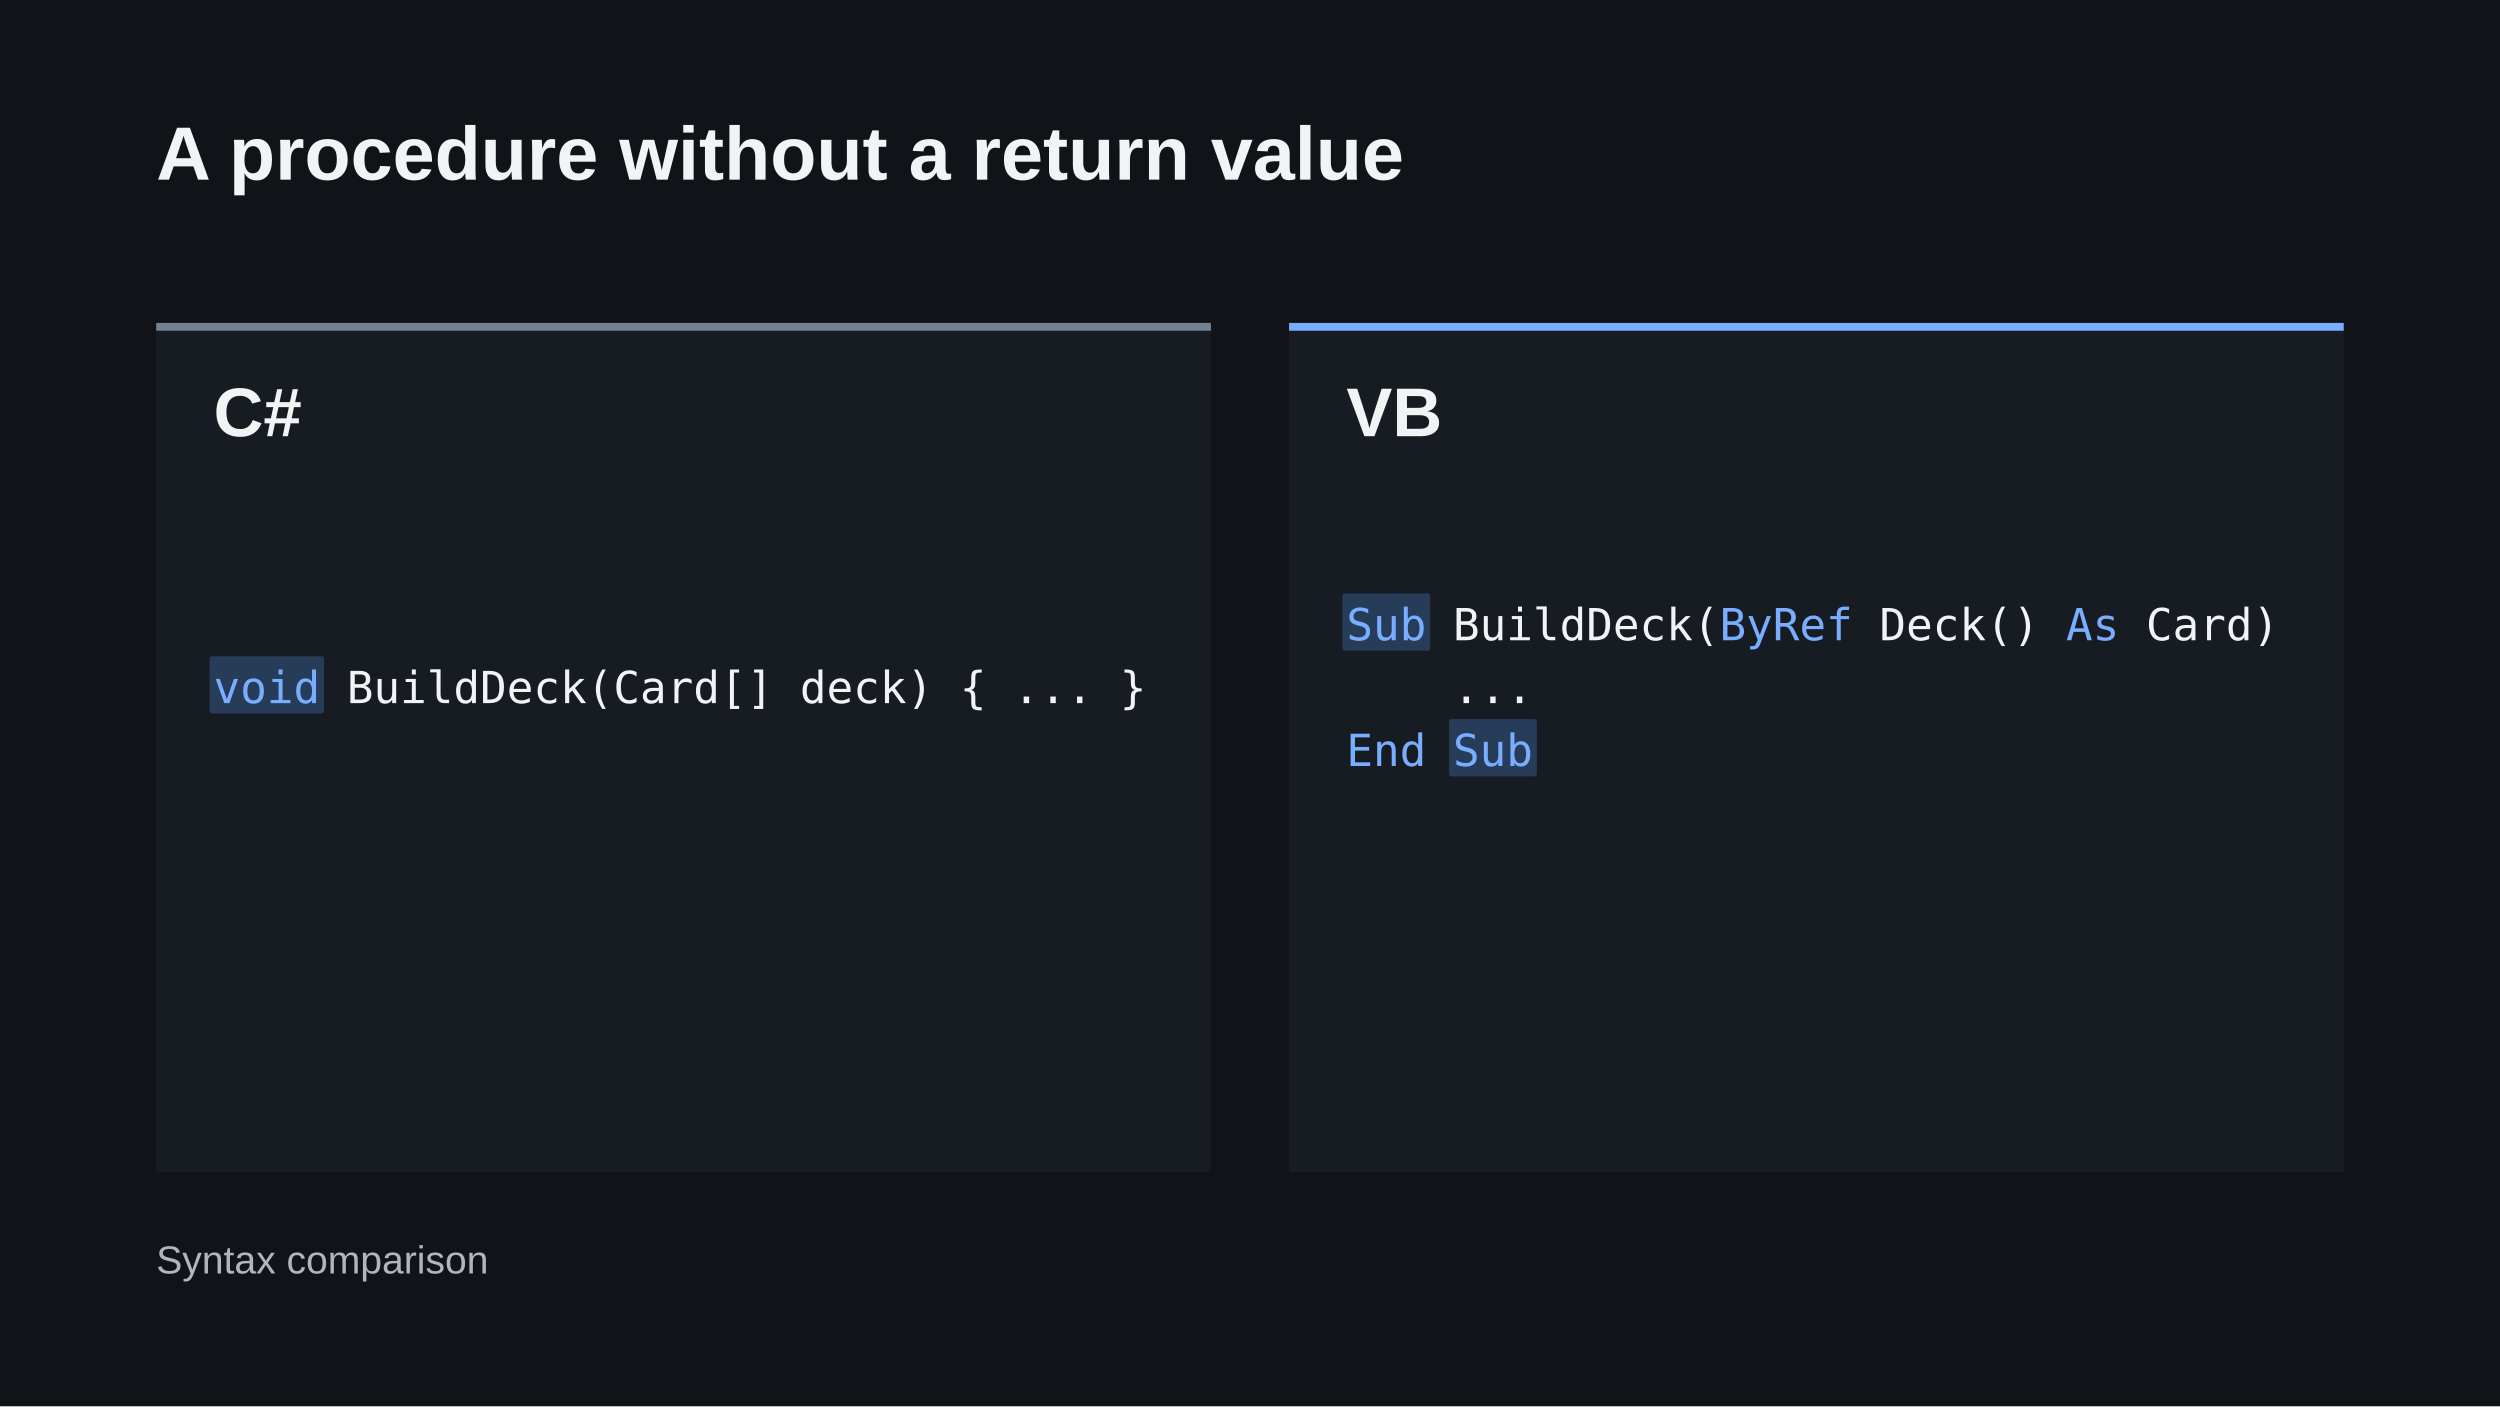
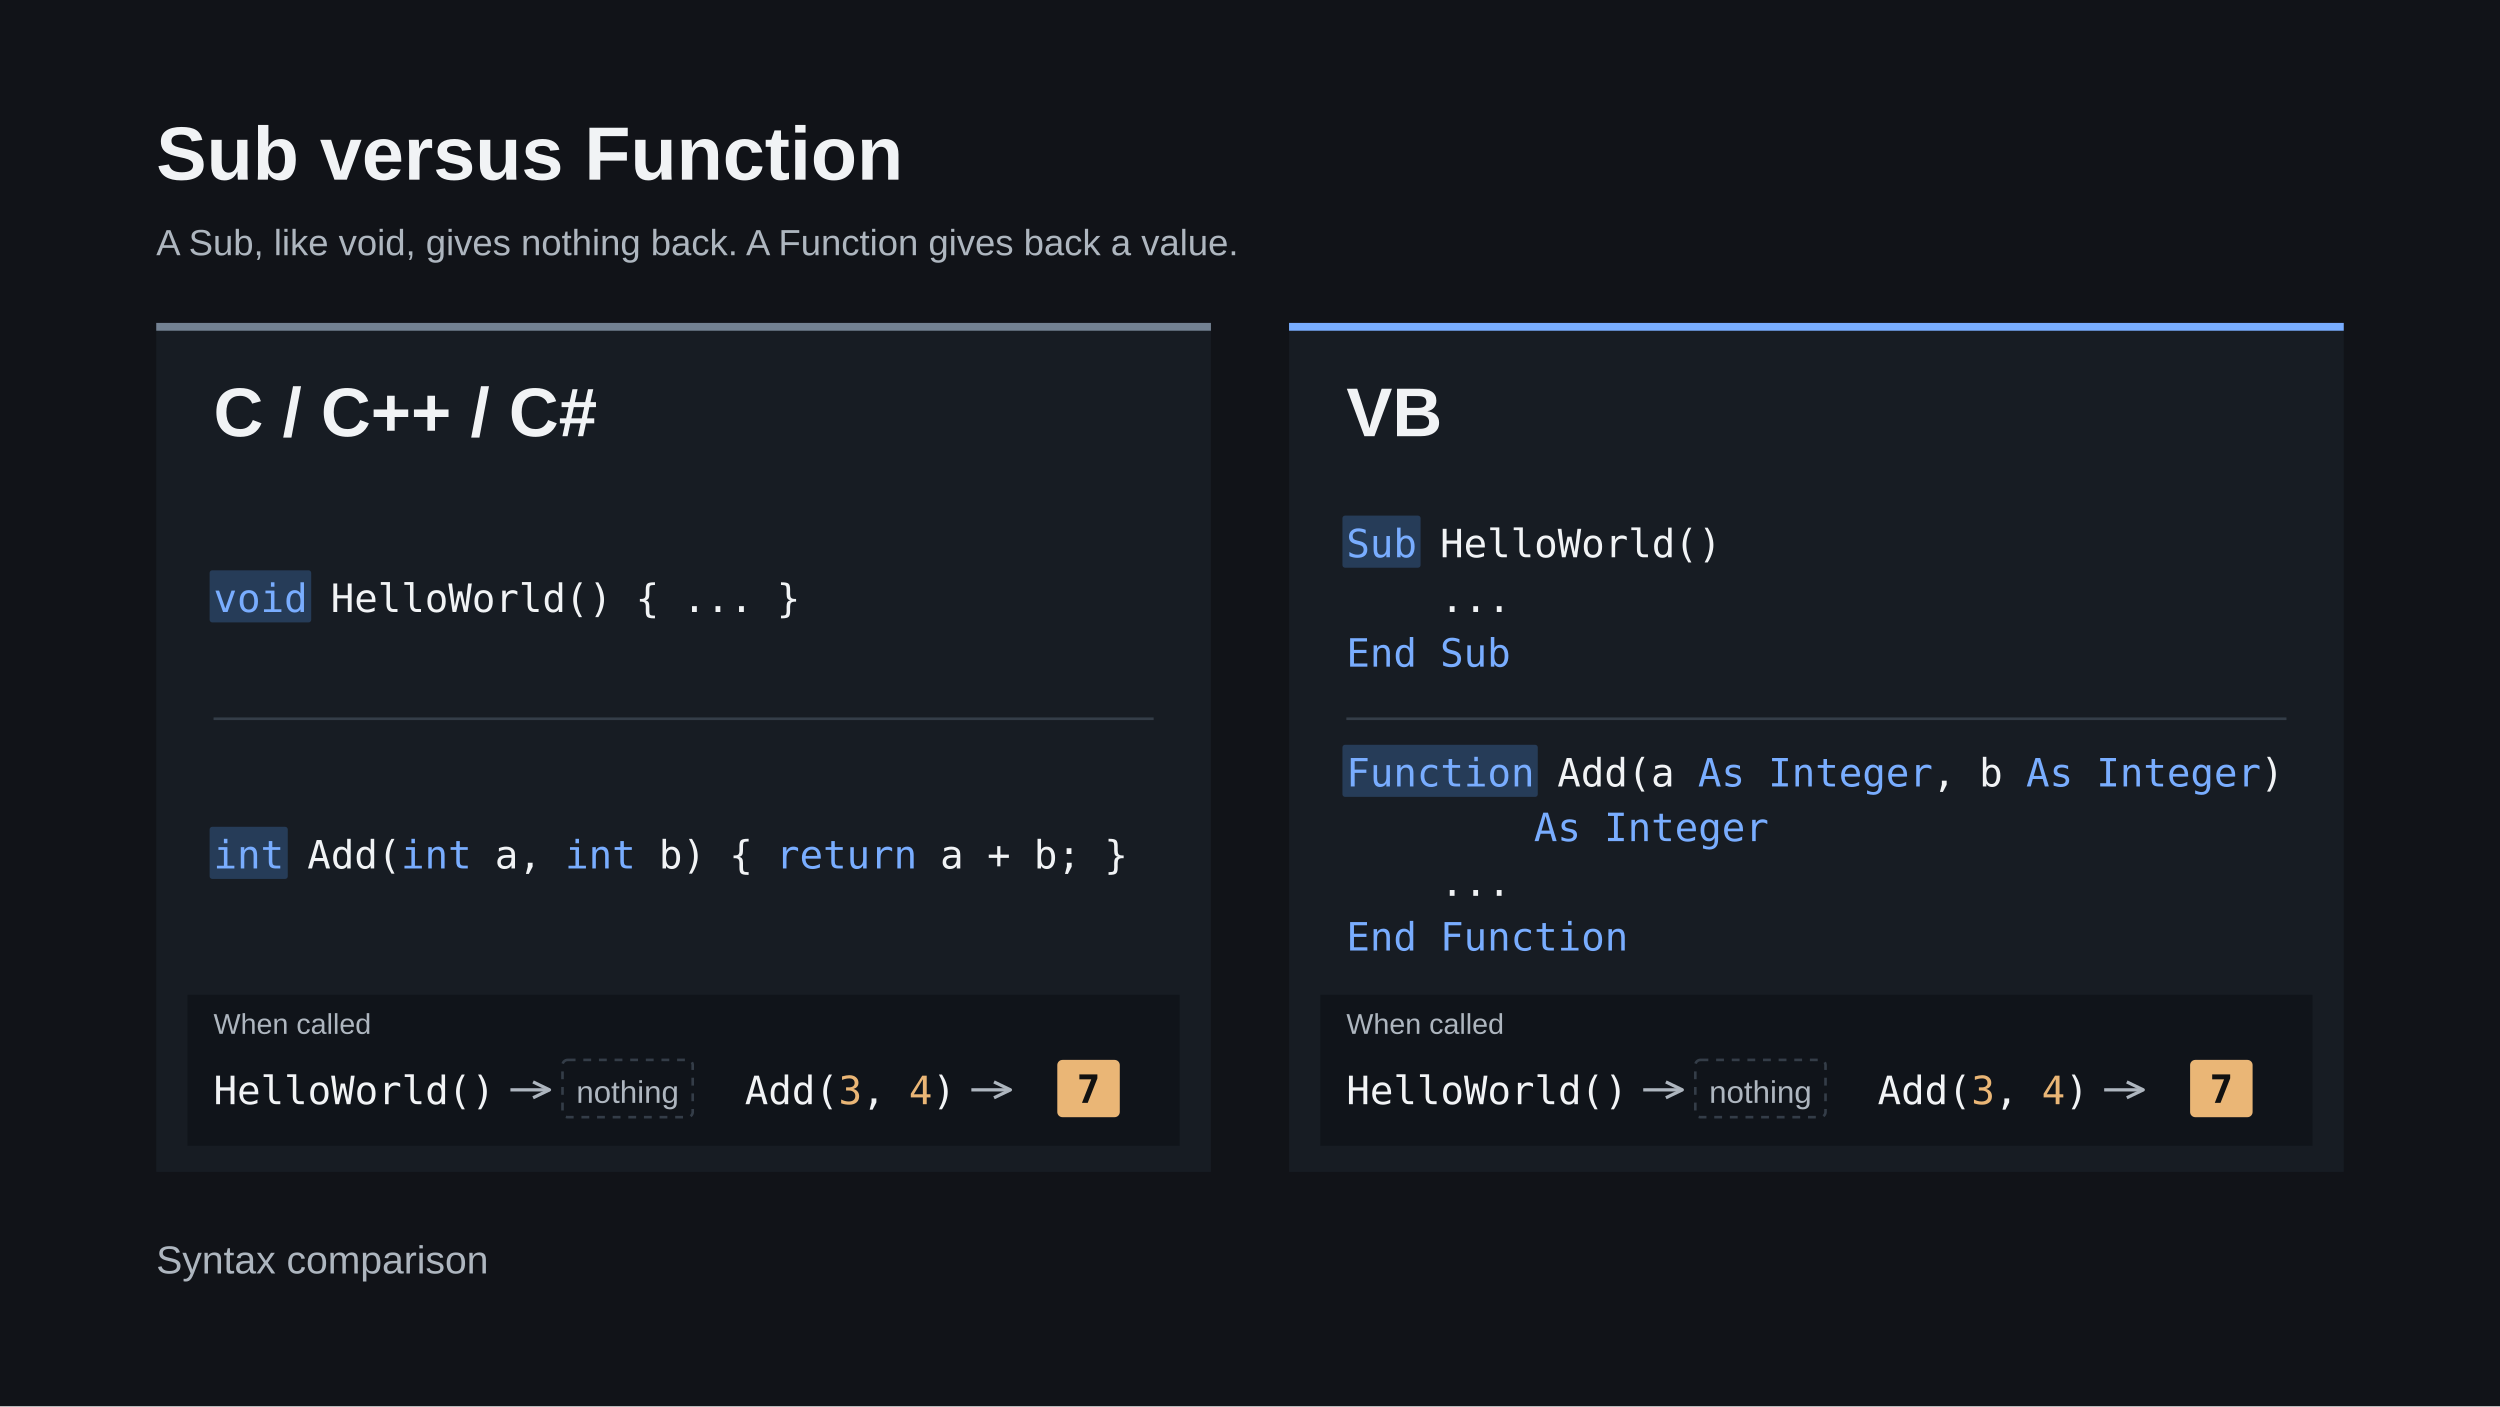
<svg xmlns="http://www.w3.org/2000/svg" width="1920" height="1080" viewBox="0 0 1920 1080" role="img">
  <defs>
    <pattern id="back" width="12" height="12" patternUnits="userSpaceOnUse">
      <path d="M0 6L6 0L12 6L6 12Z" fill="none" stroke="#8fa1c5" stroke-width="1" />
    </pattern>
    <pattern id="felt" width="10" height="10" patternUnits="userSpaceOnUse">
      <path d="M1 2h1M6 7h1" stroke="#ffffff" stroke-opacity=".035" />
    </pattern>
  </defs>
  <rect x="0.00" y="0.00" width="1920.00" height="1080.00" rx="0" fill="#111318" />
-   <text x="120.00" y="138.00" font-family="Liberation Sans" font-size="58" font-weight="700" fill="#f1f3f5" text-anchor="start" opacity="1" xml:space="preserve">A procedure without a return value</text>
+   <text x="120.00" y="138.00" font-family="Liberation Sans" font-size="58" font-weight="700" fill="#f1f3f5" text-anchor="start" opacity="1" xml:space="preserve">Sub versus Function</text>
+   <text x="120.00" y="196.00" font-family="Liberation Sans" font-size="28" font-weight="400" fill="#aeb6bf" text-anchor="start" opacity="1" xml:space="preserve">A Sub, like void, gives nothing back. A Function gives back a value.</text>
  <rect x="120.00" y="248.00" width="810.00" height="652.00" rx="0" fill="#171c23" />
  <rect x="120.00" y="248.00" width="810.00" height="6.00" rx="0" fill="#738192" />
-   <text x="164.00" y="335.00" font-family="Liberation Sans" font-size="53" font-weight="700" fill="#f1f3f5" text-anchor="start" opacity="1" xml:space="preserve">C#</text>
-   <rect x="161.00" y="504.00" width="87.88" height="44.00" rx="2" fill="#263c58" />
-   <text x="164.00" y="540.00" font-family="DejaVu Sans Mono" font-size="34" font-weight="400" fill="#79adff" text-anchor="start" opacity="1" xml:space="preserve">void</text>
-   <text x="245.88" y="540.00" font-family="DejaVu Sans Mono" font-size="34" font-weight="400" fill="#f1f3f5" text-anchor="start" opacity="1" xml:space="preserve"> </text>
-   <text x="266.34" y="540.00" font-family="DejaVu Sans Mono" font-size="34" font-weight="400" fill="#f1f3f5" text-anchor="start" opacity="1" xml:space="preserve">BuildDeck</text>
-   <text x="450.56" y="540.00" font-family="DejaVu Sans Mono" font-size="34" font-weight="400" fill="#f1f3f5" text-anchor="start" opacity="1" xml:space="preserve">(</text>
-   <text x="471.03" y="540.00" font-family="DejaVu Sans Mono" font-size="34" font-weight="400" fill="#f1f3f5" text-anchor="start" opacity="1" xml:space="preserve">Card</text>
-   <text x="552.91" y="540.00" font-family="DejaVu Sans Mono" font-size="34" font-weight="400" fill="#f1f3f5" text-anchor="start" opacity="1" xml:space="preserve">[] </text>
-   <text x="614.31" y="540.00" font-family="DejaVu Sans Mono" font-size="34" font-weight="400" fill="#f1f3f5" text-anchor="start" opacity="1" xml:space="preserve">deck</text>
-   <text x="696.19" y="540.00" font-family="DejaVu Sans Mono" font-size="34" font-weight="400" fill="#f1f3f5" text-anchor="start" opacity="1" xml:space="preserve">) { ... }</text>
+   <text x="164.00" y="335.00" font-family="Liberation Sans" font-size="53" font-weight="700" fill="#f1f3f5" text-anchor="start" opacity="1" xml:space="preserve">C / C++ / C#</text>
+   <rect x="161.00" y="438.00" width="78.00" height="40.00" rx="2" fill="#263c58" />
+   <text x="164.00" y="470.00" font-family="DejaVu Sans Mono" font-size="30" font-weight="400" fill="#79adff" text-anchor="start" opacity="1" xml:space="preserve">void</text>
+   <text x="236.00" y="470.00" font-family="DejaVu Sans Mono" font-size="30" font-weight="400" fill="#f1f3f5" text-anchor="start" opacity="1" xml:space="preserve"> </text>
+   <text x="254.00" y="470.00" font-family="DejaVu Sans Mono" font-size="30" font-weight="400" fill="#f1f3f5" text-anchor="start" opacity="1" xml:space="preserve">HelloWorld</text>
+   <text x="434.00" y="470.00" font-family="DejaVu Sans Mono" font-size="30" font-weight="400" fill="#f1f3f5" text-anchor="start" opacity="1" xml:space="preserve">() { ... }</text>
+   <path d="M164.00 552.00L886.00 552.00" fill="none" stroke="#343d48" stroke-width="2" />
+   <rect x="161.00" y="635.00" width="60.00" height="40.00" rx="2" fill="#263c58" />
+   <text x="164.00" y="667.00" font-family="DejaVu Sans Mono" font-size="30" font-weight="400" fill="#79adff" text-anchor="start" opacity="1" xml:space="preserve">int</text>
+   <text x="218.00" y="667.00" font-family="DejaVu Sans Mono" font-size="30" font-weight="400" fill="#f1f3f5" text-anchor="start" opacity="1" xml:space="preserve"> </text>
+   <text x="236.00" y="667.00" font-family="DejaVu Sans Mono" font-size="30" font-weight="400" fill="#f1f3f5" text-anchor="start" opacity="1" xml:space="preserve">Add</text>
+   <text x="290.00" y="667.00" font-family="DejaVu Sans Mono" font-size="30" font-weight="400" fill="#f1f3f5" text-anchor="start" opacity="1" xml:space="preserve">(</text>
+   <text x="308.00" y="667.00" font-family="DejaVu Sans Mono" font-size="30" font-weight="400" fill="#79adff" text-anchor="start" opacity="1" xml:space="preserve">int</text>
+   <text x="362.00" y="667.00" font-family="DejaVu Sans Mono" font-size="30" font-weight="400" fill="#f1f3f5" text-anchor="start" opacity="1" xml:space="preserve"> </text>
+   <text x="380.00" y="667.00" font-family="DejaVu Sans Mono" font-size="30" font-weight="400" fill="#f1f3f5" text-anchor="start" opacity="1" xml:space="preserve">a</text>
+   <text x="398.00" y="667.00" font-family="DejaVu Sans Mono" font-size="30" font-weight="400" fill="#f1f3f5" text-anchor="start" opacity="1" xml:space="preserve">, </text>
+   <text x="434.00" y="667.00" font-family="DejaVu Sans Mono" font-size="30" font-weight="400" fill="#79adff" text-anchor="start" opacity="1" xml:space="preserve">int</text>
+   <text x="488.00" y="667.00" font-family="DejaVu Sans Mono" font-size="30" font-weight="400" fill="#f1f3f5" text-anchor="start" opacity="1" xml:space="preserve"> </text>
+   <text x="506.00" y="667.00" font-family="DejaVu Sans Mono" font-size="30" font-weight="400" fill="#f1f3f5" text-anchor="start" opacity="1" xml:space="preserve">b</text>
+   <text x="524.00" y="667.00" font-family="DejaVu Sans Mono" font-size="30" font-weight="400" fill="#f1f3f5" text-anchor="start" opacity="1" xml:space="preserve">) { </text>
+   <text x="596.00" y="667.00" font-family="DejaVu Sans Mono" font-size="30" font-weight="400" fill="#79adff" text-anchor="start" opacity="1" xml:space="preserve">return</text>
+   <text x="704.00" y="667.00" font-family="DejaVu Sans Mono" font-size="30" font-weight="400" fill="#f1f3f5" text-anchor="start" opacity="1" xml:space="preserve"> </text>
+   <text x="722.00" y="667.00" font-family="DejaVu Sans Mono" font-size="30" font-weight="400" fill="#f1f3f5" text-anchor="start" opacity="1" xml:space="preserve">a</text>
+   <text x="740.00" y="667.00" font-family="DejaVu Sans Mono" font-size="30" font-weight="400" fill="#f1f3f5" text-anchor="start" opacity="1" xml:space="preserve"> + </text>
+   <text x="794.00" y="667.00" font-family="DejaVu Sans Mono" font-size="30" font-weight="400" fill="#f1f3f5" text-anchor="start" opacity="1" xml:space="preserve">b</text>
+   <text x="812.00" y="667.00" font-family="DejaVu Sans Mono" font-size="30" font-weight="400" fill="#f1f3f5" text-anchor="start" opacity="1" xml:space="preserve">; }</text>
+   <rect x="144.00" y="764.00" width="762.00" height="116.00" rx="0" fill="#10141a" />
+   <text x="164.00" y="794.00" font-family="Liberation Sans" font-size="22" font-weight="400" fill="#aeb6bf" text-anchor="start" opacity="1" xml:space="preserve">When called</text>
+   <text x="164.00" y="848.00" font-family="DejaVu Sans Mono" font-size="30" font-weight="400" fill="#f1f3f5" text-anchor="start" opacity="1" xml:space="preserve">HelloWorld</text>
+   <text x="344.00" y="848.00" font-family="DejaVu Sans Mono" font-size="30" font-weight="400" fill="#f1f3f5" text-anchor="start" opacity="1" xml:space="preserve">()</text>
+   <path d="M392.00 837.00L422.00 837.00" fill="none" stroke="#aeb6bf" stroke-width="2.5" />
+   <path d="M409.394 843.09 L422.0 837 L409.394 830.91" stroke="#aeb6bf" stroke-width="2.5" fill="none" stroke-linejoin="round" />
+   <rect x="432.00" y="814.00" width="100" height="44" rx="4" fill="none" stroke="#343d48" stroke-width="2" stroke-dasharray="6 6" />
+   <text x="482.00" y="847.00" font-family="Liberation Sans" font-size="24" font-weight="400" fill="#aeb6bf" text-anchor="middle" opacity="1" xml:space="preserve">nothing</text>
+   <text x="572.00" y="848.00" font-family="DejaVu Sans Mono" font-size="30" font-weight="400" fill="#f1f3f5" text-anchor="start" opacity="1" xml:space="preserve">Add</text>
+   <text x="626.00" y="848.00" font-family="DejaVu Sans Mono" font-size="30" font-weight="400" fill="#f1f3f5" text-anchor="start" opacity="1" xml:space="preserve">(</text>
+   <text x="644.00" y="848.00" font-family="DejaVu Sans Mono" font-size="30" font-weight="400" fill="#eab676" text-anchor="start" opacity="1" xml:space="preserve">3</text>
+   <text x="662.00" y="848.00" font-family="DejaVu Sans Mono" font-size="30" font-weight="400" fill="#f1f3f5" text-anchor="start" opacity="1" xml:space="preserve">, </text>
+   <text x="698.00" y="848.00" font-family="DejaVu Sans Mono" font-size="30" font-weight="400" fill="#eab676" text-anchor="start" opacity="1" xml:space="preserve">4</text>
+   <text x="716.00" y="848.00" font-family="DejaVu Sans Mono" font-size="30" font-weight="400" fill="#f1f3f5" text-anchor="start" opacity="1" xml:space="preserve">)</text>
+   <path d="M746.00 837.00L776.00 837.00" fill="none" stroke="#aeb6bf" stroke-width="2.5" />
+   <path d="M763.394 843.09 L776.0 837 L763.394 830.91" stroke="#aeb6bf" stroke-width="2.5" fill="none" stroke-linejoin="round" />
+   <rect x="812.00" y="814.00" width="48.00" height="44.00" rx="4" fill="#eab676" />
+   <text x="836.00" y="847.00" font-family="DejaVu Sans Mono" font-size="30" font-weight="700" fill="#111" text-anchor="middle" opacity="1" xml:space="preserve">7</text>
  <rect x="990.00" y="248.00" width="810.00" height="652.00" rx="0" fill="#171c23" />
  <rect x="990.00" y="248.00" width="810.00" height="6.00" rx="0" fill="#79adff" />
  <text x="1034.00" y="335.00" font-family="Liberation Sans" font-size="53" font-weight="700" fill="#f1f3f5" text-anchor="start" opacity="1" xml:space="preserve">VB</text>
-   <rect x="1031.00" y="455.72" width="67.41" height="44.00" rx="2" fill="#263c58" />
-   <text x="1034.00" y="491.72" font-family="DejaVu Sans Mono" font-size="34" font-weight="400" fill="#79adff" text-anchor="start" opacity="1" xml:space="preserve">Sub</text>
-   <text x="1095.41" y="491.72" font-family="DejaVu Sans Mono" font-size="34" font-weight="400" fill="#f1f3f5" text-anchor="start" opacity="1" xml:space="preserve"> </text>
-   <text x="1115.88" y="491.72" font-family="DejaVu Sans Mono" font-size="34" font-weight="400" fill="#f1f3f5" text-anchor="start" opacity="1" xml:space="preserve">BuildDeck</text>
-   <text x="1300.09" y="491.72" font-family="DejaVu Sans Mono" font-size="34" font-weight="400" fill="#f1f3f5" text-anchor="start" opacity="1" xml:space="preserve">(</text>
-   <text x="1320.56" y="491.72" font-family="DejaVu Sans Mono" font-size="34" font-weight="400" fill="#79adff" text-anchor="start" opacity="1" xml:space="preserve">ByRef</text>
-   <text x="1422.91" y="491.72" font-family="DejaVu Sans Mono" font-size="34" font-weight="400" fill="#f1f3f5" text-anchor="start" opacity="1" xml:space="preserve"> </text>
-   <text x="1443.38" y="491.72" font-family="DejaVu Sans Mono" font-size="34" font-weight="400" fill="#f1f3f5" text-anchor="start" opacity="1" xml:space="preserve">Deck</text>
-   <text x="1525.25" y="491.72" font-family="DejaVu Sans Mono" font-size="34" font-weight="400" fill="#f1f3f5" text-anchor="start" opacity="1" xml:space="preserve">() </text>
-   <text x="1586.66" y="491.72" font-family="DejaVu Sans Mono" font-size="34" font-weight="400" fill="#79adff" text-anchor="start" opacity="1" xml:space="preserve">As</text>
-   <text x="1627.59" y="491.72" font-family="DejaVu Sans Mono" font-size="34" font-weight="400" fill="#f1f3f5" text-anchor="start" opacity="1" xml:space="preserve"> </text>
-   <text x="1648.06" y="491.72" font-family="DejaVu Sans Mono" font-size="34" font-weight="400" fill="#f1f3f5" text-anchor="start" opacity="1" xml:space="preserve">Card</text>
-   <text x="1729.94" y="491.72" font-family="DejaVu Sans Mono" font-size="34" font-weight="400" fill="#f1f3f5" text-anchor="start" opacity="1" xml:space="preserve">)</text>
-   <text x="1034.00" y="540.00" font-family="DejaVu Sans Mono" font-size="34" font-weight="400" fill="#f1f3f5" text-anchor="start" opacity="1" xml:space="preserve">    ...</text>
-   <rect x="1112.88" y="552.28" width="67.41" height="44.00" rx="2" fill="#263c58" />
-   <text x="1034.00" y="588.28" font-family="DejaVu Sans Mono" font-size="34" font-weight="400" fill="#79adff" text-anchor="start" opacity="1" xml:space="preserve">End</text>
-   <text x="1095.41" y="588.28" font-family="DejaVu Sans Mono" font-size="34" font-weight="400" fill="#f1f3f5" text-anchor="start" opacity="1" xml:space="preserve"> </text>
-   <text x="1115.88" y="588.28" font-family="DejaVu Sans Mono" font-size="34" font-weight="400" fill="#79adff" text-anchor="start" opacity="1" xml:space="preserve">Sub</text>
+   <rect x="1031.00" y="396.00" width="60.00" height="40.00" rx="2" fill="#263c58" />
+   <text x="1034.00" y="428.00" font-family="DejaVu Sans Mono" font-size="30" font-weight="400" fill="#79adff" text-anchor="start" opacity="1" xml:space="preserve">Sub</text>
+   <text x="1088.00" y="428.00" font-family="DejaVu Sans Mono" font-size="30" font-weight="400" fill="#f1f3f5" text-anchor="start" opacity="1" xml:space="preserve"> </text>
+   <text x="1106.00" y="428.00" font-family="DejaVu Sans Mono" font-size="30" font-weight="400" fill="#f1f3f5" text-anchor="start" opacity="1" xml:space="preserve">HelloWorld</text>
+   <text x="1286.00" y="428.00" font-family="DejaVu Sans Mono" font-size="30" font-weight="400" fill="#f1f3f5" text-anchor="start" opacity="1" xml:space="preserve">()</text>
+   <text x="1034.00" y="470.00" font-family="DejaVu Sans Mono" font-size="30" font-weight="400" fill="#f1f3f5" text-anchor="start" opacity="1" xml:space="preserve">    ...</text>
+   <text x="1034.00" y="512.00" font-family="DejaVu Sans Mono" font-size="30" font-weight="400" fill="#79adff" text-anchor="start" opacity="1" xml:space="preserve">End</text>
+   <text x="1088.00" y="512.00" font-family="DejaVu Sans Mono" font-size="30" font-weight="400" fill="#f1f3f5" text-anchor="start" opacity="1" xml:space="preserve"> </text>
+   <text x="1106.00" y="512.00" font-family="DejaVu Sans Mono" font-size="30" font-weight="400" fill="#79adff" text-anchor="start" opacity="1" xml:space="preserve">Sub</text>
+   <path d="M1034.00 552.00L1756.00 552.00" fill="none" stroke="#343d48" stroke-width="2" />
+   <rect x="1031.00" y="572.00" width="150.00" height="40.00" rx="2" fill="#263c58" />
+   <text x="1034.00" y="604.00" font-family="DejaVu Sans Mono" font-size="30" font-weight="400" fill="#79adff" text-anchor="start" opacity="1" xml:space="preserve">Function</text>
+   <text x="1178.00" y="604.00" font-family="DejaVu Sans Mono" font-size="30" font-weight="400" fill="#f1f3f5" text-anchor="start" opacity="1" xml:space="preserve"> </text>
+   <text x="1196.00" y="604.00" font-family="DejaVu Sans Mono" font-size="30" font-weight="400" fill="#f1f3f5" text-anchor="start" opacity="1" xml:space="preserve">Add</text>
+   <text x="1250.00" y="604.00" font-family="DejaVu Sans Mono" font-size="30" font-weight="400" fill="#f1f3f5" text-anchor="start" opacity="1" xml:space="preserve">(</text>
+   <text x="1268.00" y="604.00" font-family="DejaVu Sans Mono" font-size="30" font-weight="400" fill="#f1f3f5" text-anchor="start" opacity="1" xml:space="preserve">a</text>
+   <text x="1286.00" y="604.00" font-family="DejaVu Sans Mono" font-size="30" font-weight="400" fill="#f1f3f5" text-anchor="start" opacity="1" xml:space="preserve"> </text>
+   <text x="1304.00" y="604.00" font-family="DejaVu Sans Mono" font-size="30" font-weight="400" fill="#79adff" text-anchor="start" opacity="1" xml:space="preserve">As</text>
+   <text x="1340.00" y="604.00" font-family="DejaVu Sans Mono" font-size="30" font-weight="400" fill="#f1f3f5" text-anchor="start" opacity="1" xml:space="preserve"> </text>
+   <text x="1358.00" y="604.00" font-family="DejaVu Sans Mono" font-size="30" font-weight="400" fill="#79adff" text-anchor="start" opacity="1" xml:space="preserve">Integer</text>
+   <text x="1484.00" y="604.00" font-family="DejaVu Sans Mono" font-size="30" font-weight="400" fill="#f1f3f5" text-anchor="start" opacity="1" xml:space="preserve">, </text>
+   <text x="1520.00" y="604.00" font-family="DejaVu Sans Mono" font-size="30" font-weight="400" fill="#f1f3f5" text-anchor="start" opacity="1" xml:space="preserve">b</text>
+   <text x="1538.00" y="604.00" font-family="DejaVu Sans Mono" font-size="30" font-weight="400" fill="#f1f3f5" text-anchor="start" opacity="1" xml:space="preserve"> </text>
+   <text x="1556.00" y="604.00" font-family="DejaVu Sans Mono" font-size="30" font-weight="400" fill="#79adff" text-anchor="start" opacity="1" xml:space="preserve">As</text>
+   <text x="1592.00" y="604.00" font-family="DejaVu Sans Mono" font-size="30" font-weight="400" fill="#f1f3f5" text-anchor="start" opacity="1" xml:space="preserve"> </text>
+   <text x="1610.00" y="604.00" font-family="DejaVu Sans Mono" font-size="30" font-weight="400" fill="#79adff" text-anchor="start" opacity="1" xml:space="preserve">Integer</text>
+   <text x="1736.00" y="604.00" font-family="DejaVu Sans Mono" font-size="30" font-weight="400" fill="#f1f3f5" text-anchor="start" opacity="1" xml:space="preserve">)</text>
+   <text x="1034.00" y="646.00" font-family="DejaVu Sans Mono" font-size="30" font-weight="400" fill="#f1f3f5" text-anchor="start" opacity="1" xml:space="preserve">        </text>
+   <text x="1178.00" y="646.00" font-family="DejaVu Sans Mono" font-size="30" font-weight="400" fill="#79adff" text-anchor="start" opacity="1" xml:space="preserve">As</text>
+   <text x="1214.00" y="646.00" font-family="DejaVu Sans Mono" font-size="30" font-weight="400" fill="#f1f3f5" text-anchor="start" opacity="1" xml:space="preserve"> </text>
+   <text x="1232.00" y="646.00" font-family="DejaVu Sans Mono" font-size="30" font-weight="400" fill="#79adff" text-anchor="start" opacity="1" xml:space="preserve">Integer</text>
+   <text x="1034.00" y="688.00" font-family="DejaVu Sans Mono" font-size="30" font-weight="400" fill="#f1f3f5" text-anchor="start" opacity="1" xml:space="preserve">    ...</text>
+   <text x="1034.00" y="730.00" font-family="DejaVu Sans Mono" font-size="30" font-weight="400" fill="#79adff" text-anchor="start" opacity="1" xml:space="preserve">End</text>
+   <text x="1088.00" y="730.00" font-family="DejaVu Sans Mono" font-size="30" font-weight="400" fill="#f1f3f5" text-anchor="start" opacity="1" xml:space="preserve"> </text>
+   <text x="1106.00" y="730.00" font-family="DejaVu Sans Mono" font-size="30" font-weight="400" fill="#79adff" text-anchor="start" opacity="1" xml:space="preserve">Function</text>
+   <rect x="1014.00" y="764.00" width="762.00" height="116.00" rx="0" fill="#10141a" />
+   <text x="1034.00" y="794.00" font-family="Liberation Sans" font-size="22" font-weight="400" fill="#aeb6bf" text-anchor="start" opacity="1" xml:space="preserve">When called</text>
+   <text x="1034.00" y="848.00" font-family="DejaVu Sans Mono" font-size="30" font-weight="400" fill="#f1f3f5" text-anchor="start" opacity="1" xml:space="preserve">HelloWorld</text>
+   <text x="1214.00" y="848.00" font-family="DejaVu Sans Mono" font-size="30" font-weight="400" fill="#f1f3f5" text-anchor="start" opacity="1" xml:space="preserve">()</text>
+   <path d="M1262.00 837.00L1292.00 837.00" fill="none" stroke="#aeb6bf" stroke-width="2.5" />
+   <path d="M1279.394 843.09 L1292.0 837 L1279.394 830.91" stroke="#aeb6bf" stroke-width="2.5" fill="none" stroke-linejoin="round" />
+   <rect x="1302.00" y="814.00" width="100" height="44" rx="4" fill="none" stroke="#343d48" stroke-width="2" stroke-dasharray="6 6" />
+   <text x="1352.00" y="847.00" font-family="Liberation Sans" font-size="24" font-weight="400" fill="#aeb6bf" text-anchor="middle" opacity="1" xml:space="preserve">nothing</text>
+   <text x="1442.00" y="848.00" font-family="DejaVu Sans Mono" font-size="30" font-weight="400" fill="#f1f3f5" text-anchor="start" opacity="1" xml:space="preserve">Add</text>
+   <text x="1496.00" y="848.00" font-family="DejaVu Sans Mono" font-size="30" font-weight="400" fill="#f1f3f5" text-anchor="start" opacity="1" xml:space="preserve">(</text>
+   <text x="1514.00" y="848.00" font-family="DejaVu Sans Mono" font-size="30" font-weight="400" fill="#eab676" text-anchor="start" opacity="1" xml:space="preserve">3</text>
+   <text x="1532.00" y="848.00" font-family="DejaVu Sans Mono" font-size="30" font-weight="400" fill="#f1f3f5" text-anchor="start" opacity="1" xml:space="preserve">, </text>
+   <text x="1568.00" y="848.00" font-family="DejaVu Sans Mono" font-size="30" font-weight="400" fill="#eab676" text-anchor="start" opacity="1" xml:space="preserve">4</text>
+   <text x="1586.00" y="848.00" font-family="DejaVu Sans Mono" font-size="30" font-weight="400" fill="#f1f3f5" text-anchor="start" opacity="1" xml:space="preserve">)</text>
+   <path d="M1616.00 837.00L1646.00 837.00" fill="none" stroke="#aeb6bf" stroke-width="2.5" />
+   <path d="M1633.394 843.09 L1646.0 837 L1633.394 830.91" stroke="#aeb6bf" stroke-width="2.5" fill="none" stroke-linejoin="round" />
+   <rect x="1682.00" y="814.00" width="48.00" height="44.00" rx="4" fill="#eab676" />
+   <text x="1706.00" y="847.00" font-family="DejaVu Sans Mono" font-size="30" font-weight="700" fill="#111" text-anchor="middle" opacity="1" xml:space="preserve">7</text>
  <text x="120.00" y="978.00" font-family="Liberation Sans" font-size="30" font-weight="400" fill="#aeb6bf" text-anchor="start" opacity="1" xml:space="preserve">Syntax comparison</text>
</svg>
